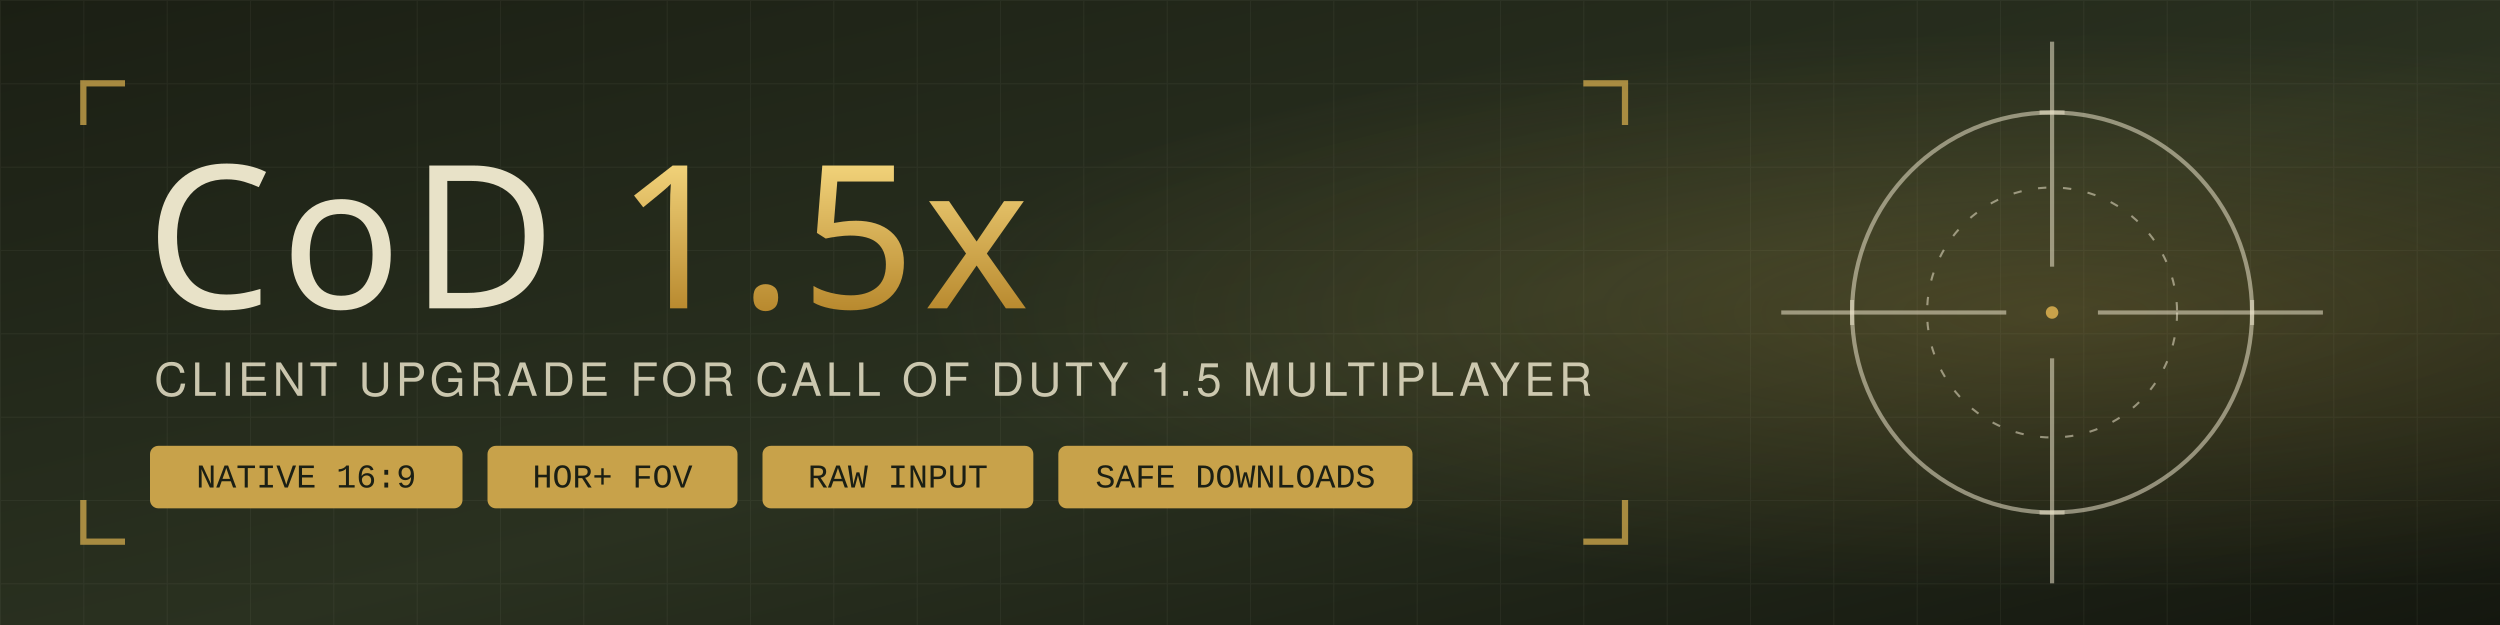
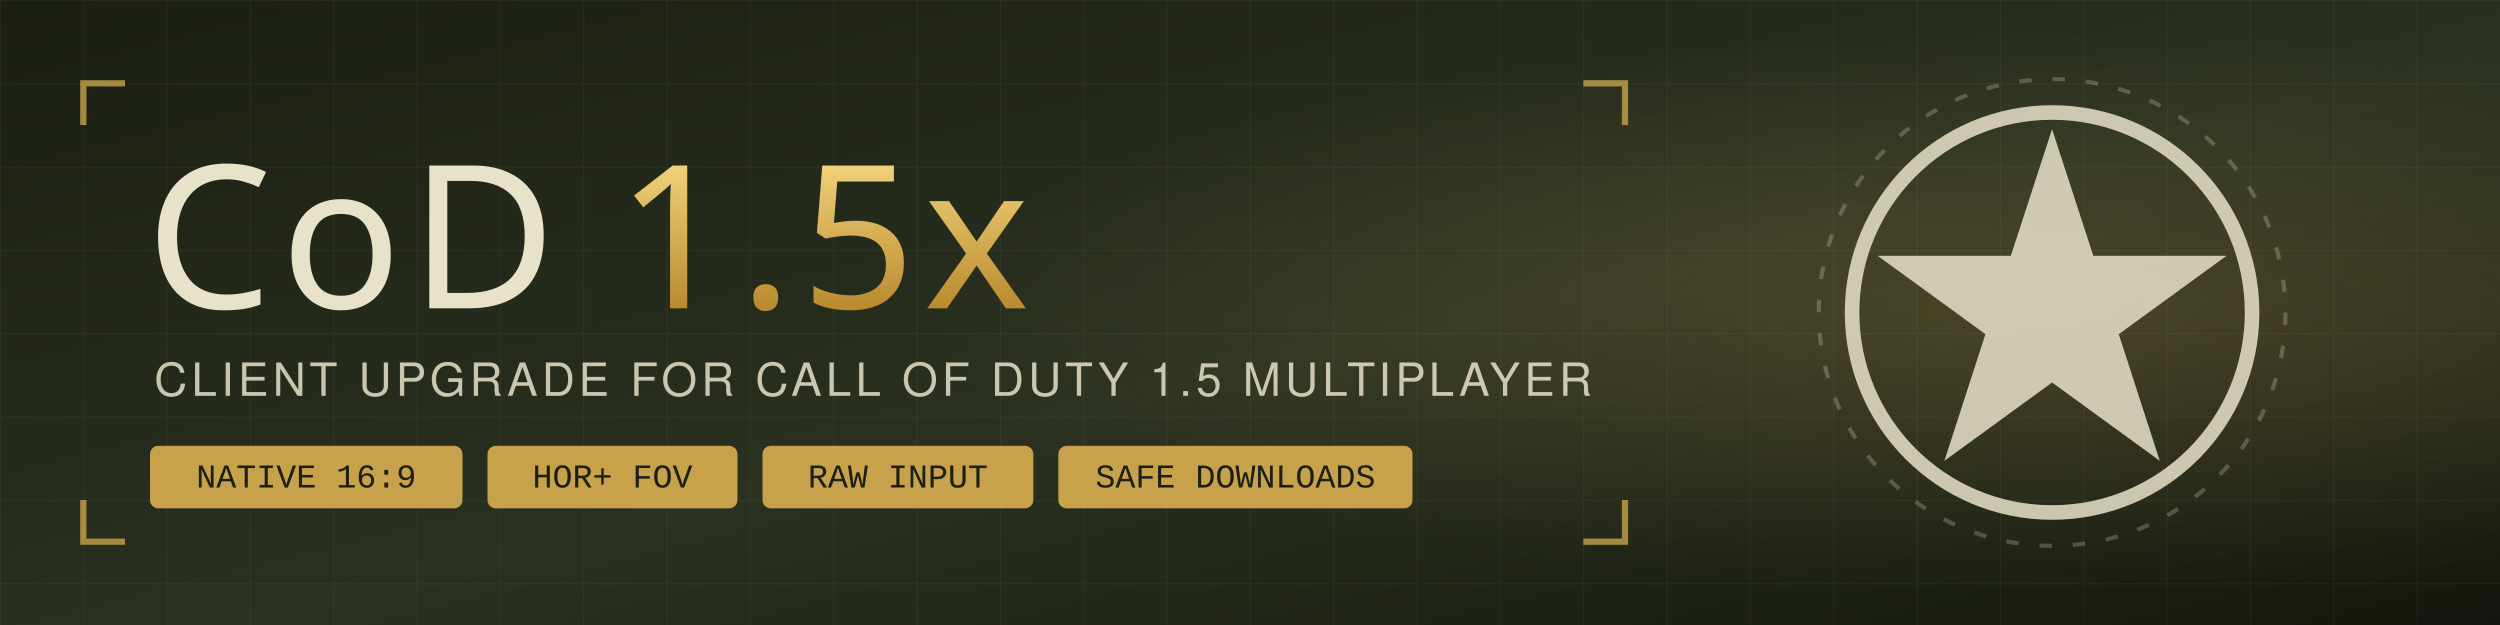
<svg xmlns="http://www.w3.org/2000/svg" width="1200" height="300" viewBox="0 0 1200 300" role="img" aria-labelledby="title desc">
  <defs>
    <linearGradient id="bg" x1="0" y1="0" x2="1" y2="1">
      <stop offset="0" stop-color="#1b1f14" />
      <stop offset="0.55" stop-color="#2a3120" />
      <stop offset="1" stop-color="#14170f" />
    </linearGradient>
    <radialGradient id="glow" cx="0.82" cy="0.5" r="0.45">
      <stop offset="0" stop-color="#c8a24a" stop-opacity="0.22" />
      <stop offset="1" stop-color="#c8a24a" stop-opacity="0" />
    </radialGradient>
    <pattern id="grid" width="40" height="40" patternUnits="userSpaceOnUse">
      <path d="M40 0H0V40" fill="none" stroke="#e8e2c8" stroke-opacity="0.05" stroke-width="1" />
    </pattern>
    <linearGradient id="gold" x1="0" y1="0" x2="0" y2="1">
      <stop offset="0" stop-color="#f1d27a" />
      <stop offset="1" stop-color="#b8892e" />
    </linearGradient>
  </defs>
  <rect width="1200" height="300" fill="url(#bg)" />
  <rect width="1200" height="300" fill="url(#grid)" />
  <rect width="1200" height="300" fill="url(#glow)" />
-   <g transform="translate(985 150)" fill="none" stroke="#e8e2c8" stroke-opacity="0.55">
-     <circle r="96" stroke-width="2" />
-     <circle r="60" stroke-width="1" stroke-dasharray="4 8" />
-     <path d="M-130 0H-22M22 0H130M0 -130V-22M0 22V130" stroke-width="2" />
-     <path d="M-96 -6V6M96 -6V6M-6 -96H6M-6 96H6" stroke-width="2" />
-     <circle r="3" fill="#c8a24a" stroke="none" />
+   <g transform="translate(985 150)">
+     <circle r="112" fill="none" stroke="#e8e2c8" stroke-opacity="0.25" stroke-width="2" stroke-dasharray="6 10" />
+     <circle r="96" fill="none" stroke="#e8e2c8" stroke-opacity="0.85" stroke-width="7" />
+     <polygon points="0.0,-88.0 19.8,-27.2 83.7,-27.2 32.0,10.4 51.7,71.2 0.0,33.6 -51.7,71.2 -32.0,10.4 -83.7,-27.2 -19.8,-27.2" fill="#e8e2c8" fill-opacity="0.85" />
  </g>
  <g stroke="#c8a24a" stroke-width="3" fill="none" stroke-opacity="0.8">
    <path d="M40 60V40H60M40 240V260H60M760 40H780V60M760 260H780V240" />
  </g>
  <text x="70" y="148" font-family="Impact, 'Arial Black', 'Segoe UI', sans-serif" font-size="96" letter-spacing="4" fill="#e8e2c8">CoD <tspan fill="url(#gold)">1.5x</tspan>
  </text>
  <text x="74" y="190" font-family="'Segoe UI', Helvetica, Arial, sans-serif" font-size="22" letter-spacing="2" fill="#e8e2c8" fill-opacity="0.85">CLIENT UPGRADE FOR CALL OF DUTY 1.5 MULTIPLAYER</text>
  <g font-family="Consolas, 'Courier New', monospace" font-size="16" fill="#1b1f14">
    <rect x="72" y="214" width="150" height="30" rx="4" fill="#c8a24a" />
    <text x="147" y="234" text-anchor="middle">NATIVE 16:9</text>
    <rect x="234" y="214" width="120" height="30" rx="4" fill="#c8a24a" />
    <text x="294" y="234" text-anchor="middle">HOR+ FOV</text>
    <rect x="366" y="214" width="130" height="30" rx="4" fill="#c8a24a" />
    <text x="431" y="234" text-anchor="middle">RAW INPUT</text>
    <rect x="508" y="214" width="170" height="30" rx="4" fill="#c8a24a" />
    <text x="593" y="234" text-anchor="middle">SAFE DOWNLOADS</text>
  </g>
</svg>
